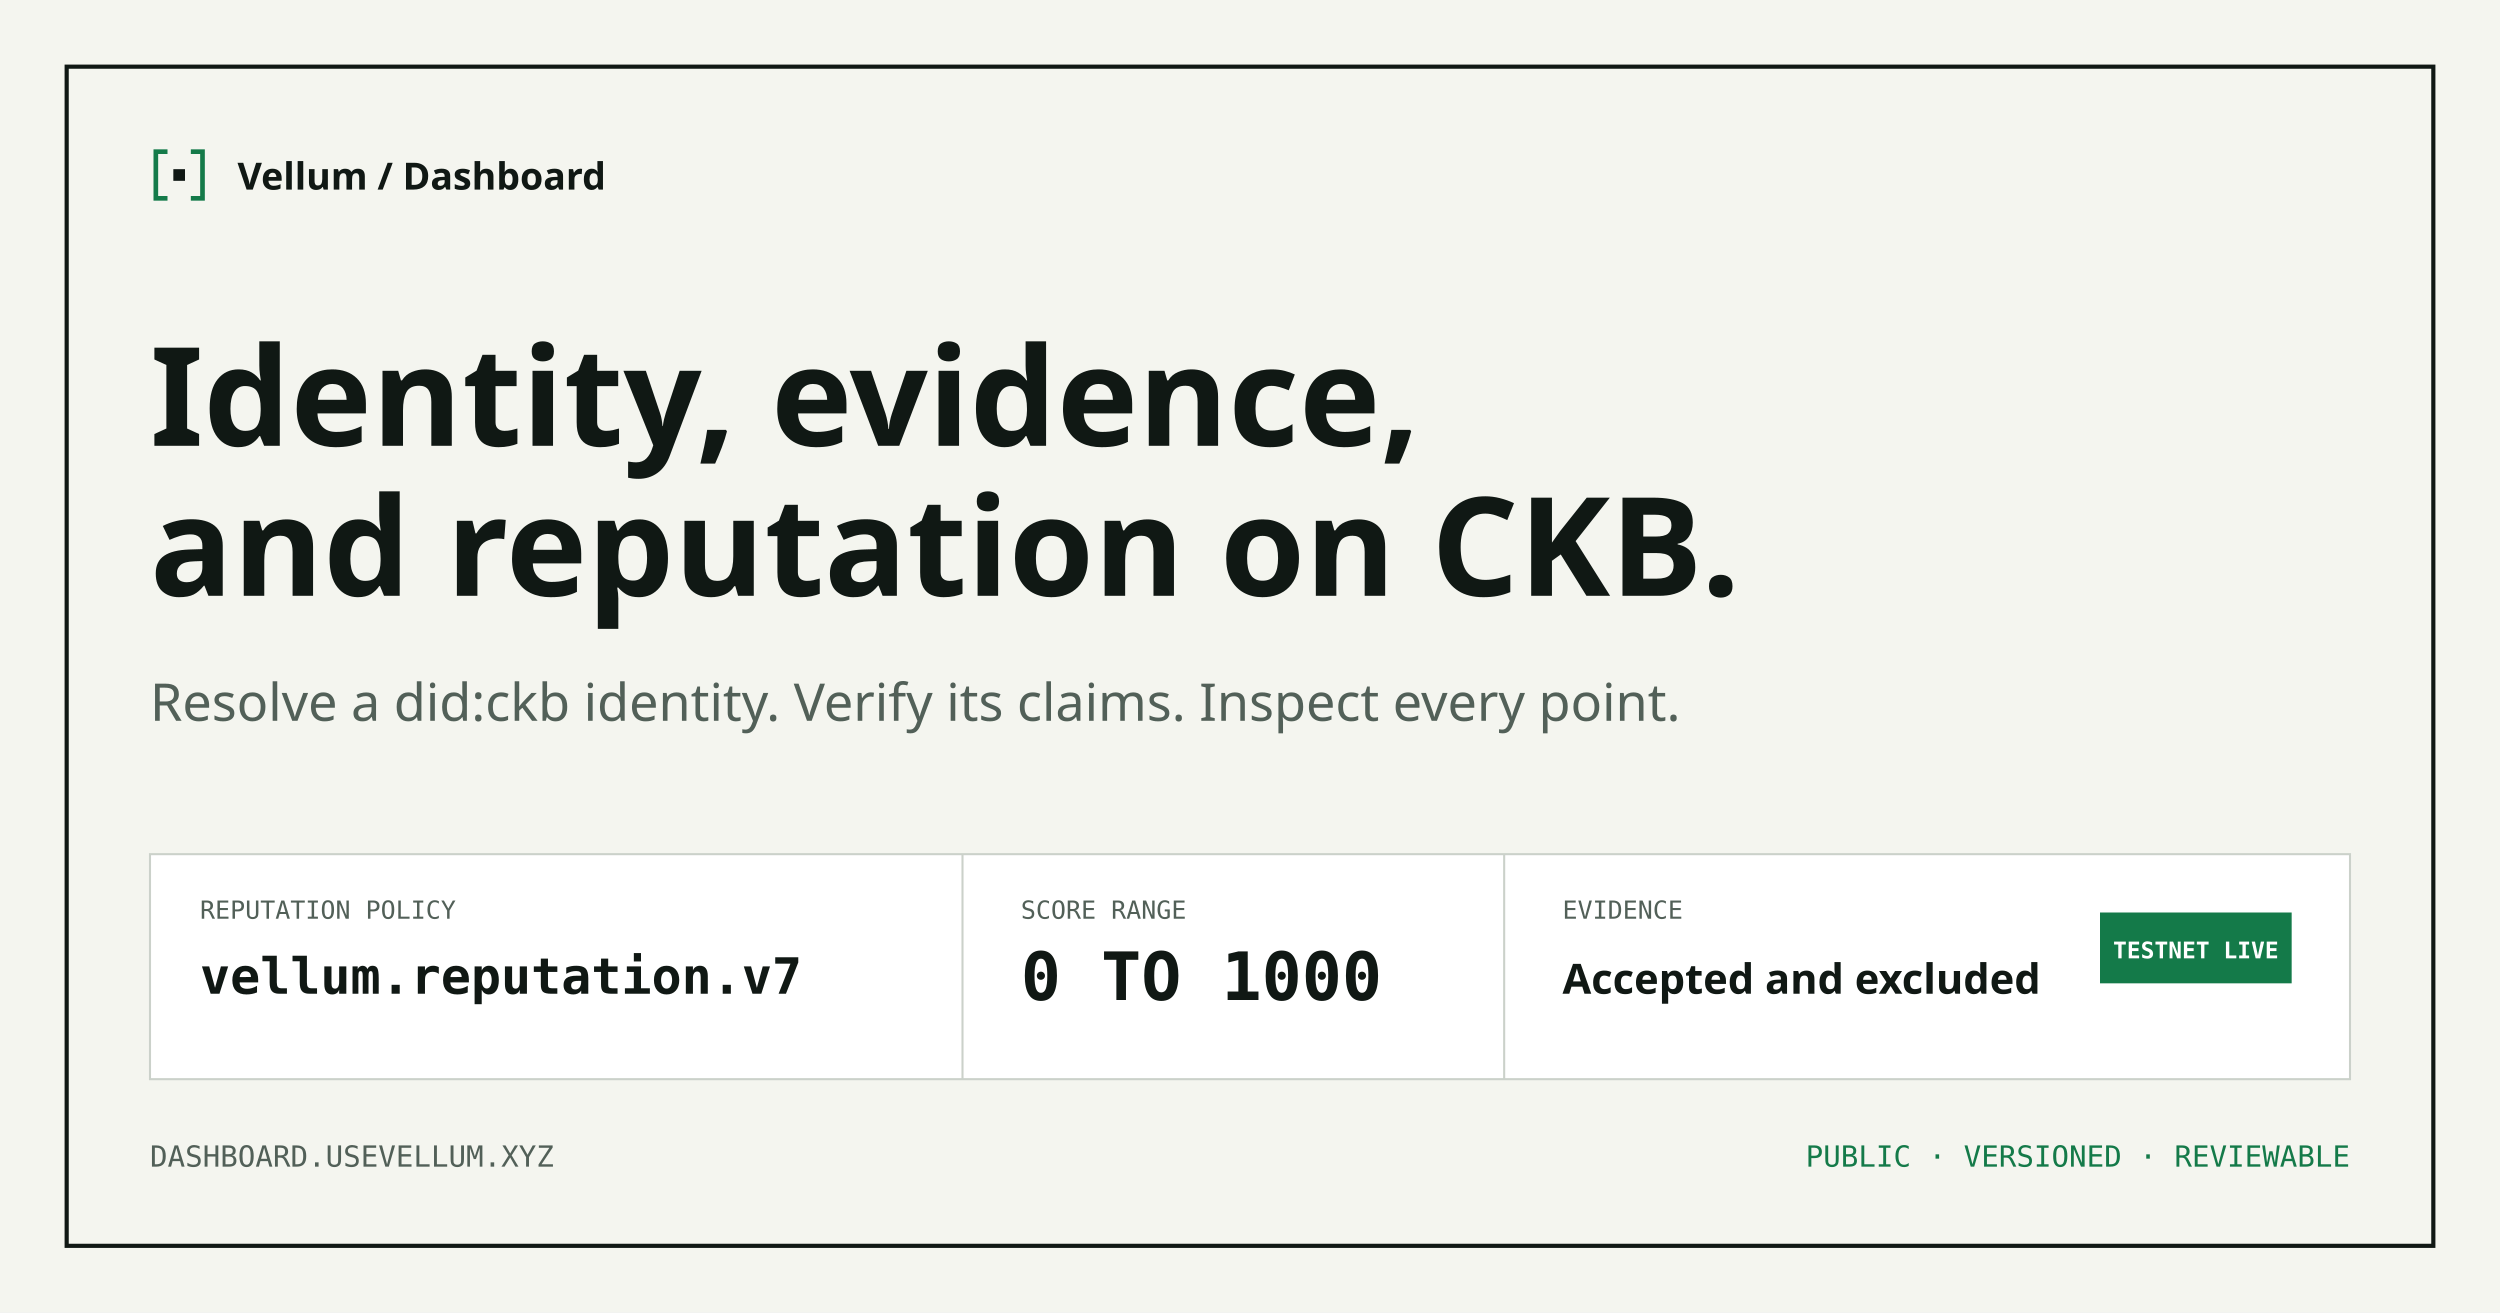
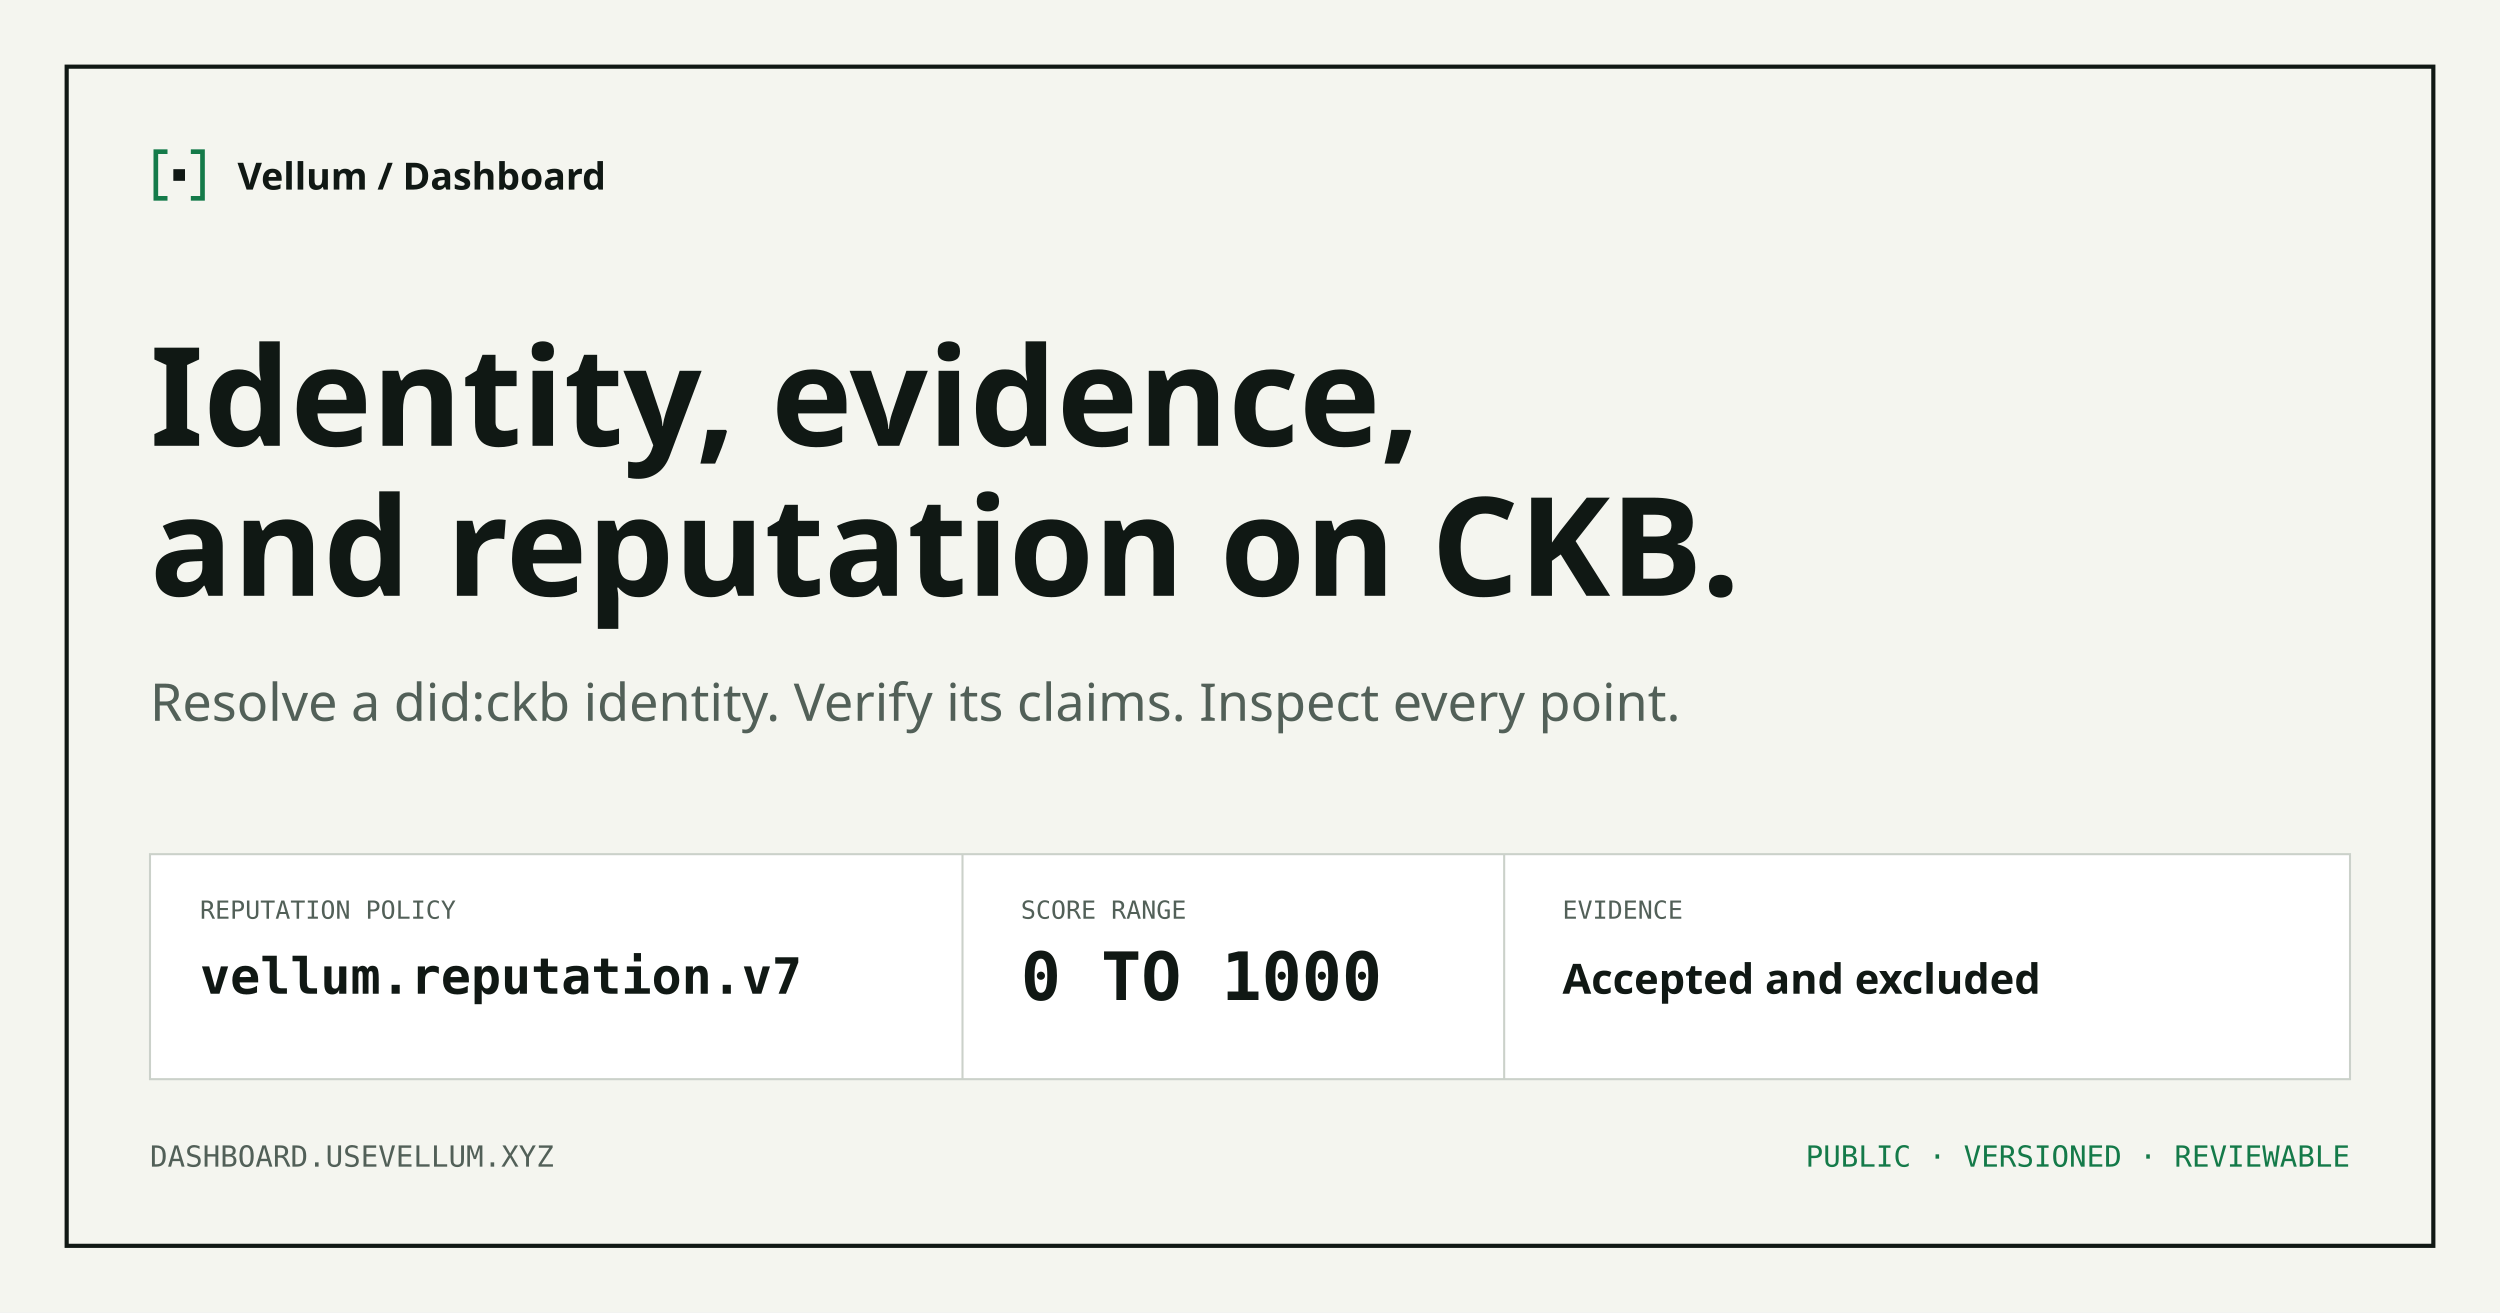
<svg xmlns="http://www.w3.org/2000/svg" viewBox="0 0 1200 630" width="1200" height="630">
  <rect width="1200" height="630" fill="#f4f5ef" />
  <rect x="32" y="32" width="1136" height="566" fill="none" stroke="#101814" stroke-width="2" />
  <g transform="translate(72 70)">
    <g transform="scale(1.4)">
      <path d="M6 2H2v16h4" fill="none" stroke="#147a49" stroke-width="1.6" />
      <path d="M14 2h4v16h-4" fill="none" stroke="#147a49" stroke-width="1.6" />
      <rect x="8" y="8" width="4" height="4" fill="#101814" />
    </g>
    <text x="42" y="21" font-family="system-ui, sans-serif" font-size="18" font-weight="600" fill="#101814">Vellum / Dashboard</text>
  </g>
  <text x="72" y="214" font-family="system-ui, sans-serif" font-size="66" font-weight="600" fill="#101814">Identity, evidence,</text>
  <text x="72" y="286" font-family="system-ui, sans-serif" font-size="66" font-weight="600" fill="#101814">and reputation on CKB.</text>
  <text x="72" y="346" font-family="system-ui, sans-serif" font-size="25" fill="#526058">Resolve a did:ckb identity. Verify its claims. Inspect every point.</text>
  <g transform="translate(72 410)">
    <rect width="1056" height="108" fill="#ffffff" stroke="#cbd1ca" />
    <text x="24" y="31" font-family="Menlo, monospace" font-size="12" fill="#526058">REPUTATION POLICY</text>
    <text x="24" y="67" font-family="Menlo, monospace" font-size="24" font-weight="600" fill="#101814">vellum.reputation.v7</text>
    <line x1="390" y1="0" x2="390" y2="108" stroke="#cbd1ca" />
    <text x="418" y="31" font-family="Menlo, monospace" font-size="12" fill="#526058">SCORE RANGE</text>
    <text x="418" y="70" font-family="Menlo, monospace" font-size="32" font-weight="600" fill="#101814">0 TO 1000</text>
    <line x1="650" y1="0" x2="650" y2="108" stroke="#cbd1ca" />
    <text x="678" y="31" font-family="Menlo, monospace" font-size="12" fill="#526058">EVIDENCE</text>
    <text x="678" y="67" font-family="system-ui, sans-serif" font-size="20" font-weight="600" fill="#101814">Accepted and excluded</text>
-     <rect x="936" y="28" width="92" height="34" fill="#147a49" />
-     <text x="982" y="50" text-anchor="middle" font-family="Menlo, monospace" font-size="11" font-weight="600" fill="#ffffff">TESTNET LIVE</text>
  </g>
  <text x="72" y="560" font-family="Menlo, monospace" font-size="14" fill="#526058">DASHBOARD.USEVELLUM.XYZ</text>
  <text x="1128" y="560" text-anchor="end" font-family="Menlo, monospace" font-size="14" fill="#147a49">PUBLIC · VERSIONED · REVIEWABLE</text>
</svg>
